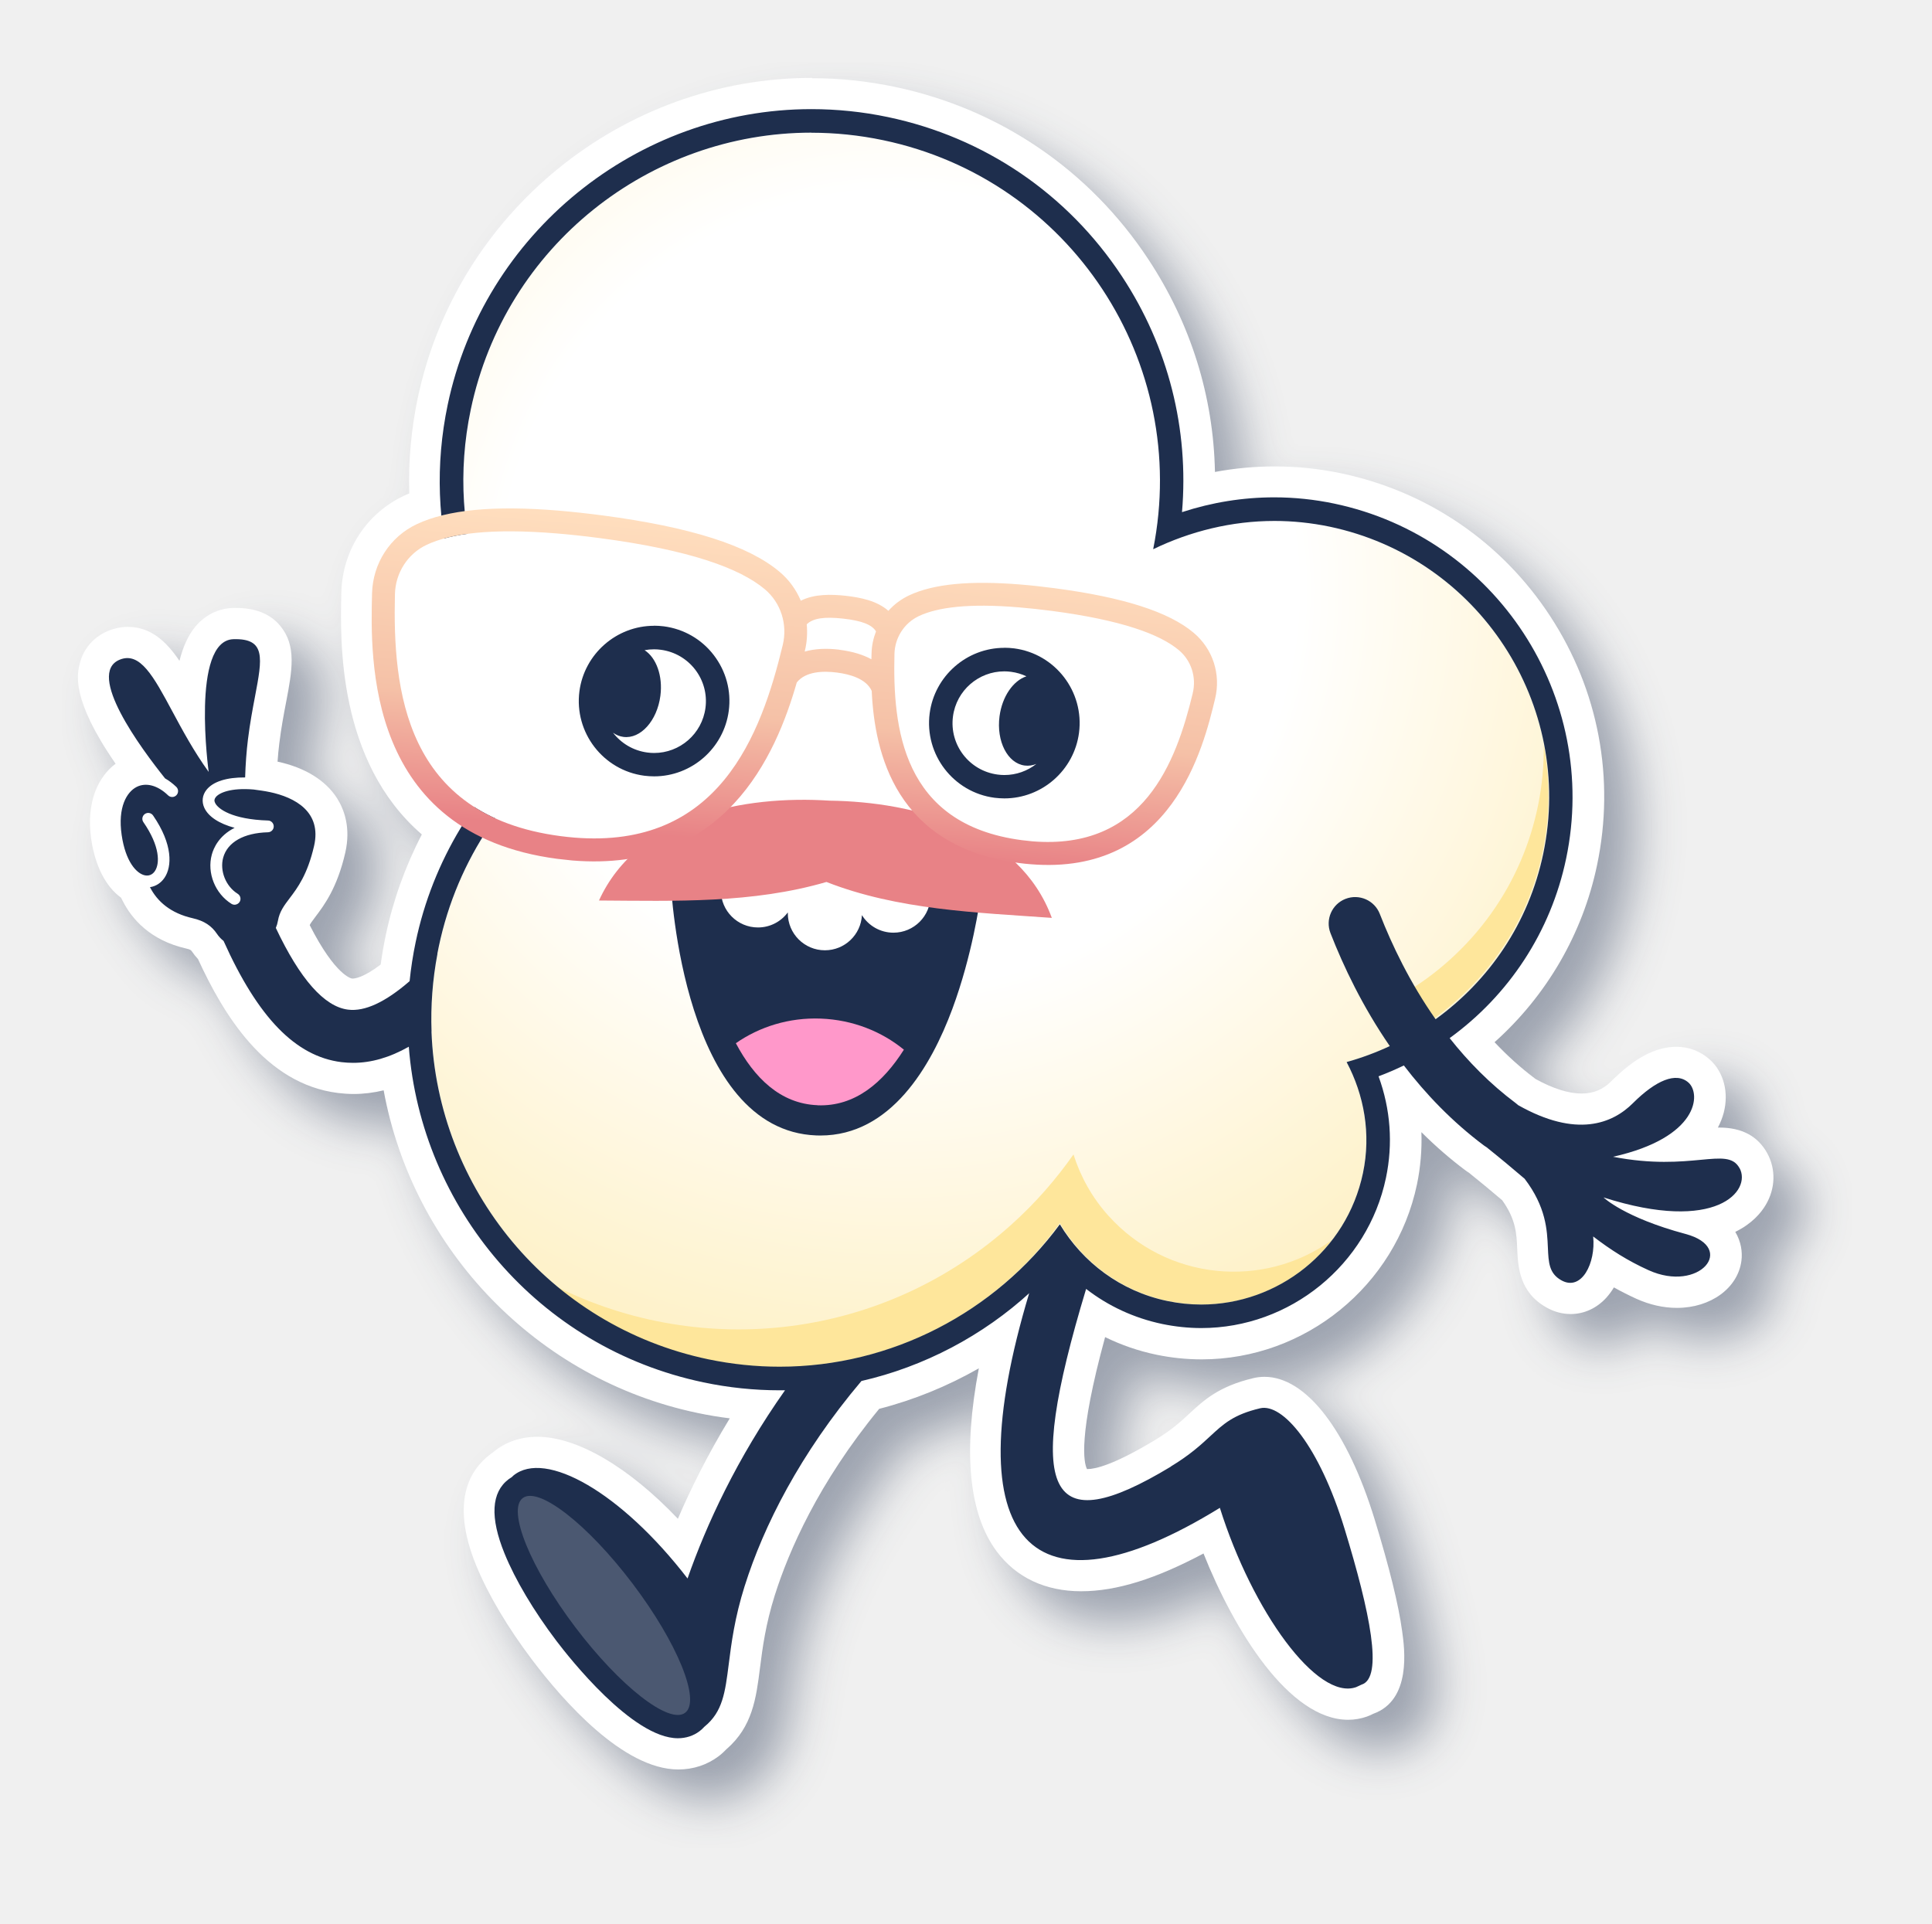
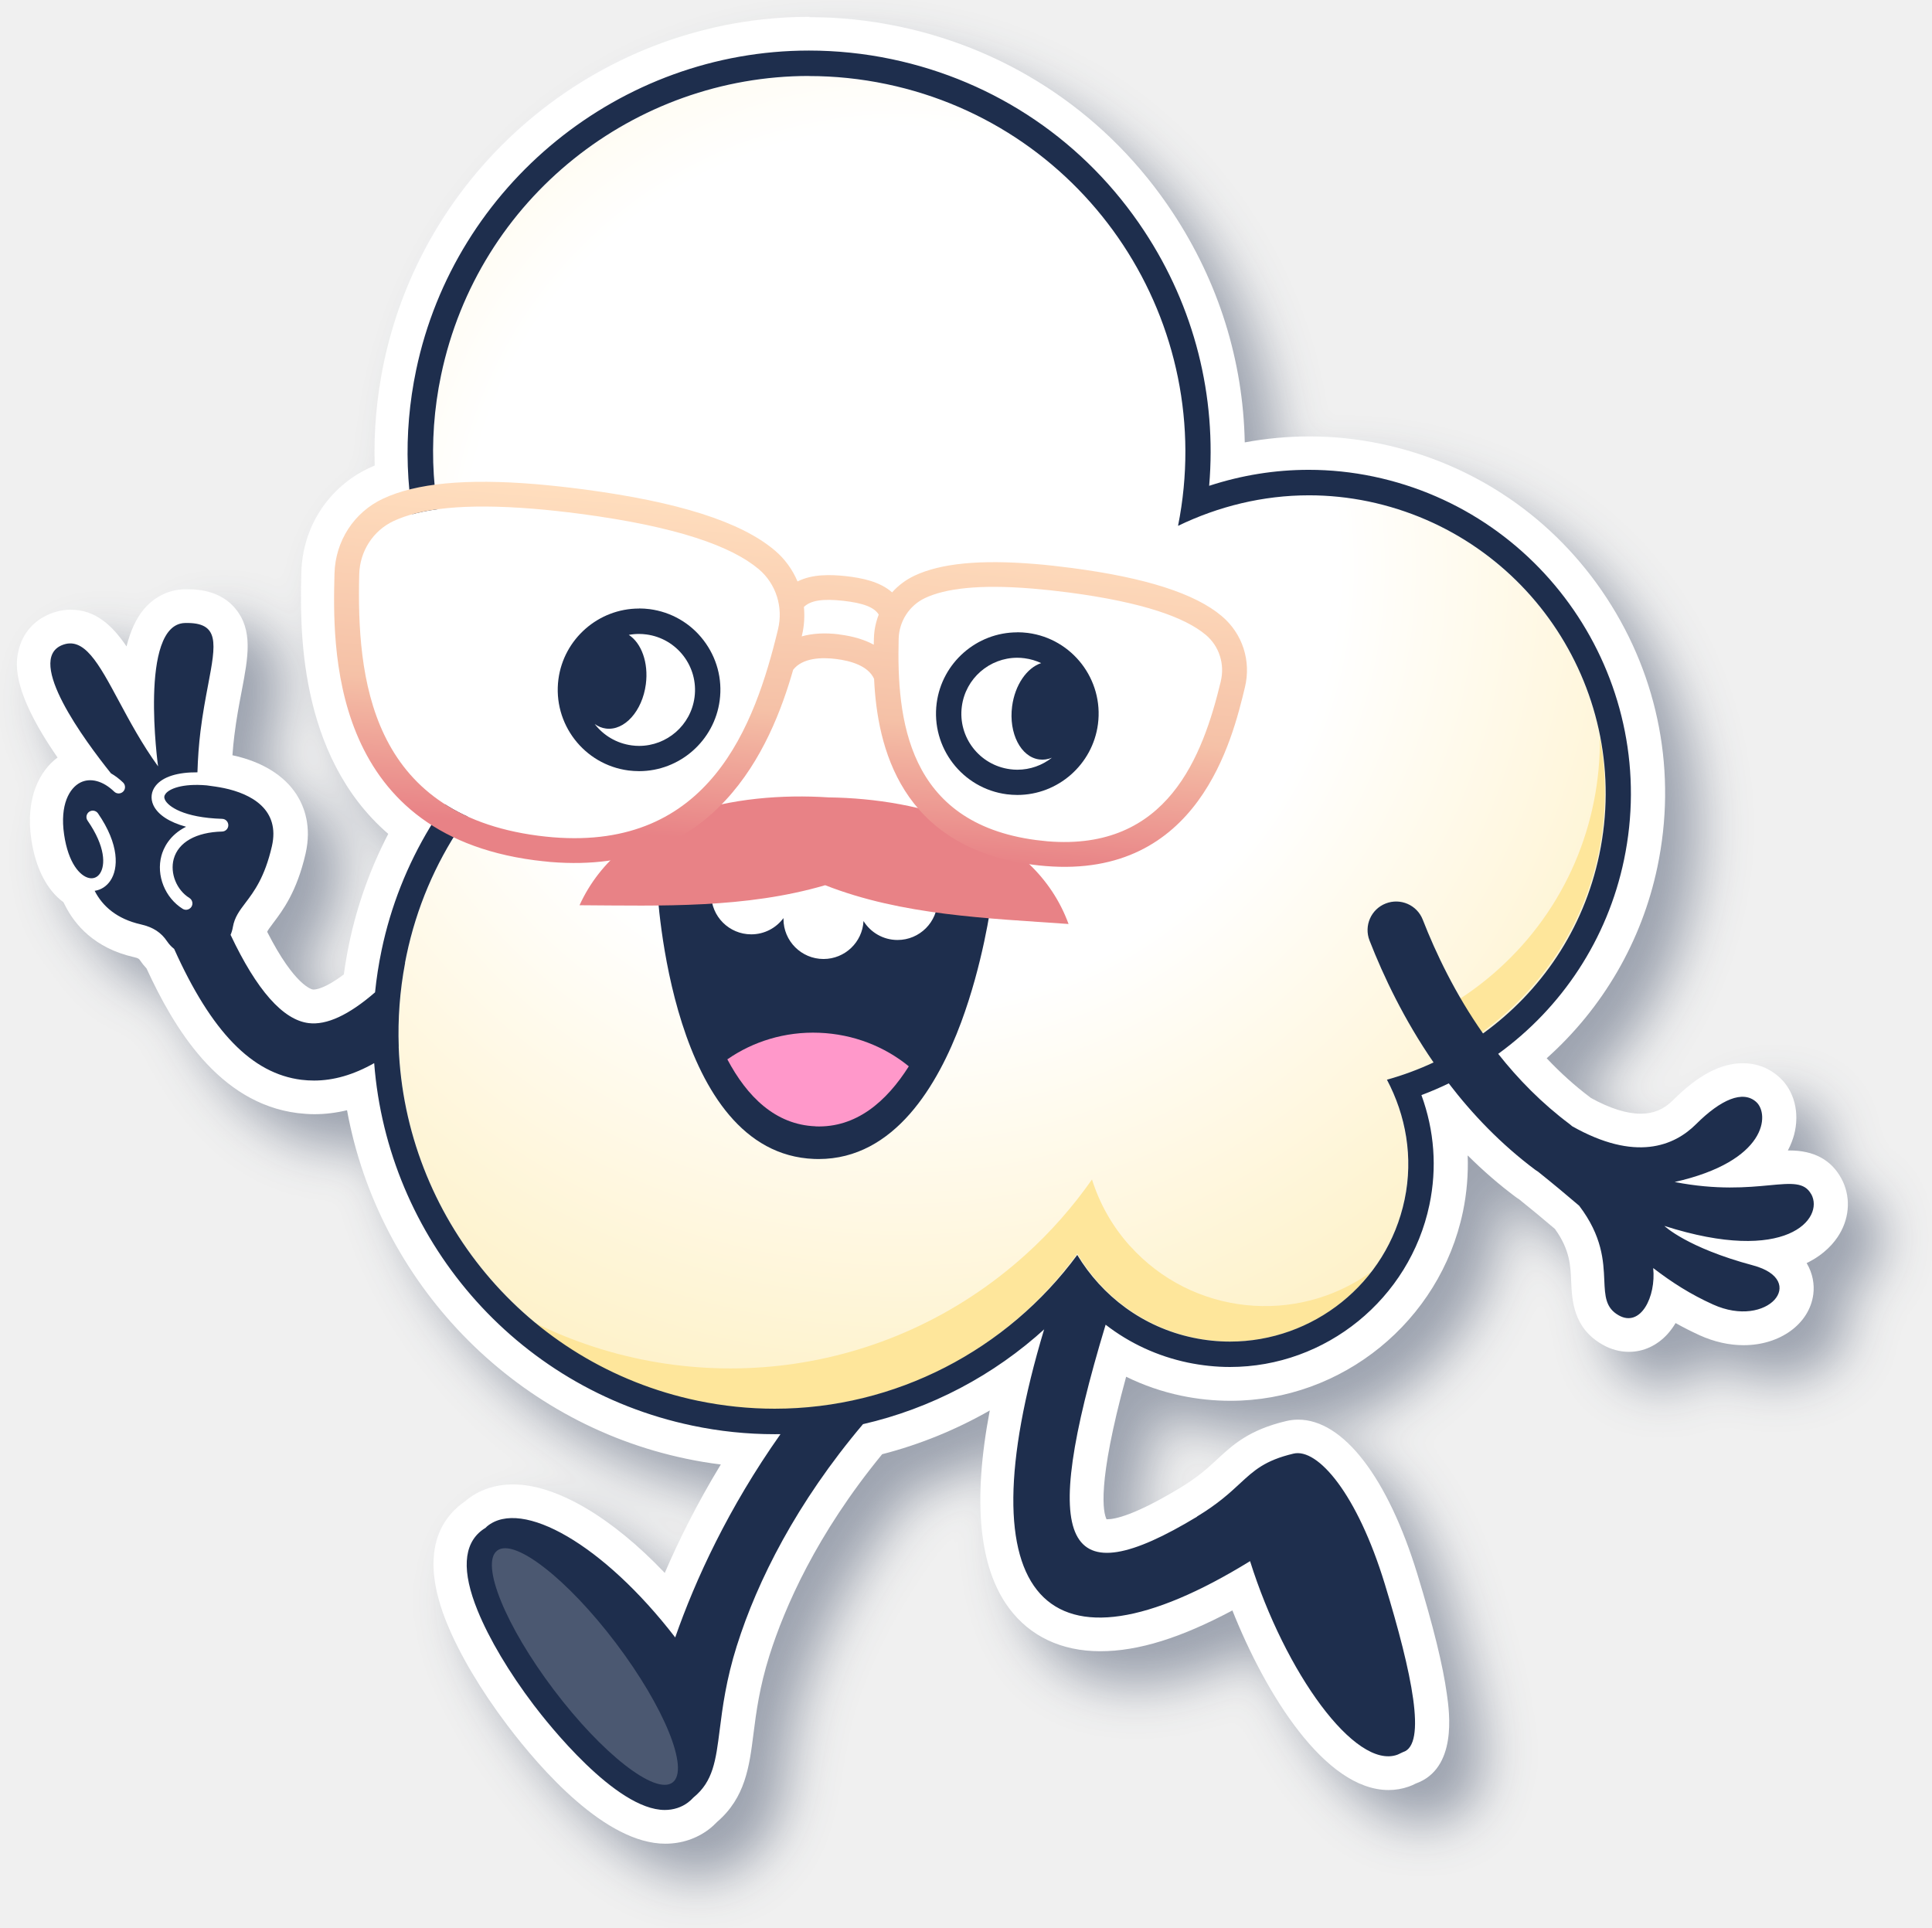
- <svg xmlns="http://www.w3.org/2000/svg" width="248" height="247" viewBox="0 0 248 247" fill="none">
-   <g filter="url(#filter0_d_231_175)">
-     <path d="M104.217 10C79.887 10 58.607 27.31 53.617 51.14C52.777 55.17 52.407 59.26 52.537 63.34C52.317 63.43 52.097 63.53 51.887 63.63C47.047 65.9 43.947 70.66 43.817 76.06C43.667 82.2 43.277 97.72 54.147 107.13C52.017 111.24 50.457 115.59 49.507 120.12C49.257 121.33 49.037 122.58 48.867 123.83C46.637 125.53 45.517 125.63 45.297 125.63C45.267 125.63 45.237 125.63 45.207 125.63C45.137 125.63 43.067 125.29 39.757 118.77C39.837 118.57 40.057 118.28 40.467 117.73C41.587 116.25 43.277 114.02 44.317 109.49C45.067 106.23 44.157 103.88 43.267 102.48C41.787 100.17 39.147 98.54 35.627 97.78C35.687 96.98 35.757 96.19 35.857 95.41C36.097 93.45 36.427 91.7 36.727 90.15C37.497 86.1 38.097 82.91 35.977 80.35C34.717 78.82 32.807 78.05 30.307 78.05C30.187 78.05 30.057 78.05 29.927 78.05C28.067 78.1 26.357 78.94 25.107 80.41C24.137 81.56 23.477 83.1 23.037 84.84C21.317 82.3 19.317 80.48 16.407 80.48C15.547 80.48 14.687 80.66 13.857 81.01C12.017 81.78 10.737 83.25 10.247 85.16C9.907 86.49 9.077 89.73 14.837 98.05C12.717 99.63 10.997 102.84 11.717 107.77C12.217 111.2 13.587 113.83 15.537 115.25L15.767 115.7C16.877 117.88 19.197 120.71 23.917 121.78C24.467 121.9 24.537 122.01 24.627 122.14C24.867 122.49 25.127 122.82 25.417 123.13C28.647 130.15 33.977 139.14 43.377 140.32C44.047 140.4 44.717 140.45 45.377 140.45C46.657 140.45 47.947 140.29 49.247 139.98C52.987 160.43 68.907 177.08 89.537 181.4C90.907 181.69 92.287 181.92 93.677 182.09C90.837 186.76 88.657 191.16 87.017 194.98C80.737 188.38 74.137 184.46 68.977 184.46C66.837 184.46 64.917 185.12 63.407 186.36C63.357 186.4 63.317 186.44 63.277 186.47C63.177 186.54 63.057 186.62 62.937 186.71C60.277 188.72 57.807 192.82 61.117 200.96C62.617 204.64 65.167 208.95 68.317 213.11C72.287 218.36 80.007 227.17 87.077 227.17C88.987 227.17 90.777 226.58 92.247 225.47C92.657 225.16 92.997 224.83 93.247 224.57C96.597 221.68 97.067 218.01 97.557 214.13C97.887 211.53 98.267 208.58 99.457 204.8C101.257 199.11 105.027 190.41 112.857 180.87C117.337 179.72 121.637 177.96 125.647 175.67C123.597 186.47 124.357 194.35 127.937 199.17C130.427 202.52 134.177 204.29 138.777 204.29C143.377 204.29 148.437 202.66 154.487 199.44C158.407 209.3 165.467 220.79 173.057 220.79C173.887 220.79 174.687 220.65 175.457 220.38C175.747 220.28 175.997 220.16 176.237 220.04L176.277 220.02C181.217 218.26 180.297 211.62 179.987 209.42C179.517 205.99 178.367 201.31 176.477 195.13C172.957 183.63 167.667 176.76 162.307 176.76C161.827 176.76 161.347 176.82 160.877 176.93C156.457 177.98 154.547 179.75 152.697 181.46C151.567 182.51 150.397 183.59 148.257 184.88C142.907 188.11 140.557 188.6 139.627 188.6C139.587 188.6 139.557 188.6 139.527 188.6C139.137 187.81 138.357 184.47 141.857 171.66C143.937 172.68 146.137 173.44 148.437 173.92C150.357 174.32 152.307 174.52 154.257 174.52C167.537 174.52 179.157 165.07 181.887 152.06C182.347 149.85 182.537 147.59 182.457 145.35C184.277 147.16 186.177 148.81 188.157 150.29C188.297 150.4 188.437 150.48 188.547 150.55C189.957 151.68 191.357 152.84 192.827 154.09C194.597 156.56 194.677 158.41 194.757 160.37C194.857 162.56 194.997 165.88 198.497 167.85C199.497 168.42 200.547 168.7 201.627 168.7C203.347 168.7 204.977 167.95 206.217 166.58C206.567 166.19 206.887 165.75 207.167 165.28C208.097 165.8 209.047 166.28 210.027 166.73C211.757 167.51 213.517 167.91 215.257 167.91C219.597 167.91 223.077 165.37 223.537 161.87C223.687 160.72 223.487 159.39 222.747 158.15C224.887 157.11 226.057 155.71 226.657 154.69C227.907 152.59 227.977 150.11 226.857 148.06C225.657 145.87 223.597 144.76 220.717 144.76C220.647 144.76 220.587 144.76 220.517 144.76C220.877 144.07 221.107 143.44 221.257 142.89C221.947 140.28 221.277 137.66 219.497 136.05C218.297 134.96 216.807 134.39 215.167 134.39C212.537 134.39 209.807 135.83 206.837 138.81C205.767 139.88 204.527 140.39 203.027 140.39C201.347 140.39 199.357 139.76 197.107 138.52C197.077 138.5 197.047 138.47 197.007 138.44C195.207 137.09 193.487 135.54 191.847 133.8C198.537 127.82 203.157 119.89 205.007 111.06C207.337 99.95 205.197 88.6 198.987 79.1C192.777 69.6 183.237 63.09 172.137 60.76C169.337 60.17 166.487 59.88 163.637 59.88C161.057 59.88 158.487 60.12 155.957 60.59C155.767 50.89 152.857 41.55 147.407 33.29C139.857 21.83 128.287 13.96 114.857 11.15C111.347 10.41 107.757 10.04 104.207 10.04L104.217 10Z" fill="white" />
+ <svg xmlns="http://www.w3.org/2000/svg" width="229.65" height="229.17" fill="none" version="1.1" viewBox="0 0 229.65 229.17">
+   <g transform="translate(-8,-8)" filter="url(#filter0_d_231_175)">
+     <path d="m104.22 10c-24.33 0-45.61 17.31-50.6 41.14-0.84 4.03-1.21 8.12-1.08 12.2-0.22 0.09-0.44 0.19-0.65 0.29-4.84 2.27-7.94 7.03-8.07 12.43-0.15 6.14-0.54 21.66 10.33 31.07-2.13 4.11-3.69 8.46-4.64 12.99-0.25 1.21-0.47 2.46-0.64 3.71-2.23 1.7-3.35 1.8-3.57 1.8h-0.09c-0.07 0-2.14-0.34-5.45-6.86 0.08-0.2 0.3-0.49 0.71-1.04 1.12-1.48 2.81-3.71 3.85-8.24 0.75-3.26-0.16-5.61-1.05-7.01-1.48-2.31-4.12-3.94-7.64-4.7 0.06-0.8 0.13-1.59 0.23-2.37 0.24-1.96 0.57-3.71 0.87-5.26 0.77-4.05 1.37-7.24-0.75-9.8-1.26-1.53-3.17-2.3-5.67-2.3h-0.38c-1.86 0.05-3.57 0.89-4.82 2.36-0.97 1.15-1.63 2.69-2.07 4.43-1.72-2.54-3.72-4.36-6.63-4.36-0.86 0-1.72 0.18-2.55 0.53-1.84 0.77-3.12 2.24-3.61 4.15-0.34 1.33-1.17 4.57 4.59 12.89-2.12 1.58-3.84 4.79-3.12 9.72 0.5 3.43 1.87 6.06 3.82 7.48l0.23 0.45c1.11 2.18 3.43 5.01 8.15 6.08 0.55 0.12 0.62 0.23 0.71 0.36 0.24 0.35 0.5 0.68 0.79 0.99 3.23 7.02 8.56 16.01 17.96 17.19 0.67 0.08 1.34 0.13 2 0.13 1.28 0 2.57-0.16 3.87-0.47 3.74 20.45 19.66 37.1 40.29 41.42 1.37 0.29 2.75 0.52 4.14 0.69-2.84 4.67-5.02 9.07-6.66 12.89-6.28-6.6-12.88-10.52-18.04-10.52-2.14 0-4.06 0.66-5.57 1.9-0.05 0.04-0.09 0.08-0.13 0.11-0.1 0.07-0.22 0.15-0.34 0.24-2.66 2.01-5.13 6.11-1.82 14.25 1.5 3.68 4.05 7.99 7.2 12.15 3.97 5.25 11.69 14.06 18.76 14.06 1.91 0 3.7-0.59 5.17-1.7 0.41-0.31 0.75-0.64 1-0.9 3.35-2.89 3.82-6.56 4.31-10.44 0.33-2.6 0.71-5.55 1.9-9.33 1.8-5.69 5.57-14.39 13.4-23.93 4.48-1.15 8.78-2.91 12.79-5.2-2.05 10.8-1.29 18.68 2.29 23.5 2.49 3.35 6.24 5.12 10.84 5.12s9.66-1.63 15.71-4.85c3.92 9.86 10.98 21.35 18.57 21.35 0.83 0 1.63-0.14 2.4-0.41 0.29-0.1 0.54-0.22 0.78-0.34l0.04-0.02c4.94-1.76 4.02-8.4 3.71-10.6-0.47-3.43-1.62-8.11-3.51-14.29-3.52-11.5-8.81-18.37-14.17-18.37-0.48 0-0.96 0.06-1.43 0.17-4.42 1.05-6.33 2.82-8.18 4.53-1.13 1.05-2.3 2.13-4.44 3.42-5.35 3.23-7.7 3.72-8.63 3.72h-0.1c-0.39-0.79-1.17-4.13 2.33-16.94 2.08 1.02 4.28 1.78 6.58 2.26 1.92 0.4 3.87 0.6 5.82 0.6 13.28 0 24.9-9.45 27.63-22.46 0.46-2.21 0.65-4.47 0.57-6.71 1.82 1.81 3.72 3.46 5.7 4.94 0.14 0.11 0.28 0.19 0.39 0.26 1.41 1.13 2.81 2.29 4.28 3.54 1.77 2.47 1.85 4.32 1.93 6.28 0.1 2.19 0.24 5.51 3.74 7.48 1 0.57 2.05 0.85 3.13 0.85 1.72 0 3.35-0.75 4.59-2.12 0.35-0.39 0.67-0.83 0.95-1.3 0.93 0.52 1.88 1 2.86 1.45 1.73 0.78 3.49 1.18 5.23 1.18 4.34 0 7.82-2.54 8.28-6.04 0.15-1.15-0.05-2.48-0.79-3.72 2.14-1.04 3.31-2.44 3.91-3.46 1.25-2.1 1.32-4.58 0.2-6.63-1.2-2.19-3.26-3.3-6.14-3.3h-0.2c0.36-0.69 0.59-1.32 0.74-1.87 0.69-2.61 0.02-5.23-1.76-6.84-1.2-1.09-2.69-1.66-4.33-1.66-2.63 0-5.36 1.44-8.33 4.42-1.07 1.07-2.31 1.58-3.81 1.58-1.68 0-3.67-0.63-5.92-1.87-0.03-0.02-0.06-0.05-0.1-0.08-1.8-1.35-3.52-2.9-5.16-4.64 6.69-5.98 11.31-13.91 13.16-22.74 2.33-11.11 0.19-22.46-6.02-31.96s-15.75-16.01-26.85-18.34c-2.8-0.59-5.65-0.88-8.5-0.88-2.58 0-5.15 0.24-7.68 0.71-0.19-9.7-3.1-19.04-8.55-27.3-7.55-11.46-19.12-19.33-32.55-22.14-3.51-0.74-7.1-1.11-10.65-1.11z" fill="#fff" />
  </g>
-   <path d="M60.427 52.61C65.497 28.43 89.197 12.94 113.377 18.01C137.407 23.05 152.817 46.5 148.027 70.52C154.837 67.23 162.677 65.95 170.657 67.62C189.827 71.64 202.117 90.44 198.097 109.61C195.287 123.02 185.197 132.91 172.857 136.36C175.097 140.59 176.017 145.56 174.957 150.61C172.557 162.09 161.297 169.44 149.827 167.04C143.827 165.78 138.997 162.07 136.057 157.2C125.987 170.86 108.627 178.24 90.927 174.53C66.747 169.46 51.257 145.76 56.327 121.58C58.707 110.21 65.307 100.87 74.047 94.58C62.847 84.26 57.077 68.6 60.437 52.61H60.427Z" fill="url(#paint0_radial_231_175)" />
-   <path d="M186.047 123.27C194.187 115.97 198.267 105.84 198.167 95.7C200.337 107.36 196.557 119.84 187.077 128.35C184.457 130.7 181.577 132.59 178.537 134.01C177.947 132.47 177.197 130.98 176.247 129.57C179.737 128.05 183.057 125.96 186.047 123.27Z" fill="#FEE69B" />
-   <path d="M137.797 148.21C138.697 151.05 140.177 153.74 142.297 156.1V156.09C149.737 164.38 162.127 165.57 170.967 159.21C170.187 160.23 169.317 161.19 168.327 162.07C159.667 169.85 146.347 169.13 138.567 160.47C137.597 159.38 136.757 158.23 136.047 157.02C134.677 158.92 133.137 160.74 131.427 162.45C114.997 178.88 88.947 179.78 71.447 165.19C90.187 174.51 113.457 172.03 129.957 157.1C132.957 154.39 135.567 151.39 137.797 148.21Z" fill="#FEE69B" />
-   <path fill-rule="evenodd" clip-rule="evenodd" d="M201.037 110.22C199.067 119.652 193.665 127.781 186.083 133.276C188.454 136.278 191.263 139.152 194.577 141.63C194.683 141.709 194.782 141.793 194.876 141.881C202.372 146.124 206.996 144.251 209.617 141.62C212.537 138.71 215.167 137.56 216.757 139C218.347 140.44 218.077 146.03 207.057 148.51C212.082 149.486 215.725 149.144 218.313 148.9C220.948 148.652 222.49 148.507 223.287 149.96H223.297C224.867 152.84 220.377 158.38 205.837 153.73C205.837 153.73 208.487 156.31 216.367 158.42C222.977 160.19 218.147 166.03 211.617 163.07C208.937 161.86 206.737 160.45 204.507 158.74C204.857 162.15 203.017 165.84 200.407 164.36C198.839 163.476 198.777 162.076 198.694 160.182C198.595 157.922 198.466 154.959 195.707 151.33C194.252 150.087 192.654 148.751 190.84 147.298C190.723 147.23 190.608 147.154 190.497 147.07C186.414 144.016 183.018 140.463 180.205 136.787C179.15 137.297 178.067 137.762 176.957 138.18C178.497 142.39 178.827 146.84 177.907 151.22C175.567 162.39 165.597 170.5 154.197 170.5C152.537 170.5 150.857 170.32 149.207 169.98C145.58 169.219 142.26 167.676 139.419 165.473C131.365 192.118 134.564 197.796 150.277 188.3V188.28C152.762 186.779 154.165 185.479 155.358 184.373C157.066 182.791 158.345 181.606 161.747 180.8C164.647 180.11 169.337 185.61 172.597 196.28C175.857 206.95 177.617 215.41 174.767 216.28C174.719 216.297 174.611 216.351 174.491 216.41C174.336 216.486 174.162 216.572 174.077 216.6C169.077 218.36 160.767 206.87 156.587 193.58C132.367 208.508 122.444 198.184 132.107 166.034C132.167 165.98 132.227 165.925 132.287 165.87C126.146 171.5 118.64 175.446 110.577 177.297C102.689 186.631 98.015 195.929 95.597 203.6V203.59C94.296 207.717 93.882 210.981 93.548 213.622C93.081 217.304 92.768 219.775 90.416 221.685C90.226 221.897 90.013 222.092 89.777 222.27C89.007 222.85 88.047 223.16 87.017 223.16C81.177 223.16 73.027 212.77 71.447 210.69C68.507 206.81 66.137 202.82 64.767 199.45C62.877 194.81 63.057 191.59 65.297 189.9C65.428 189.802 65.564 189.711 65.705 189.628C65.782 189.548 65.854 189.476 65.897 189.44C69.997 186.07 79.757 191.61 88.257 202.65C90.651 195.786 94.587 187.241 100.77 178.485C100.539 178.488 100.308 178.49 100.077 178.49C96.807 178.49 93.517 178.15 90.297 177.47C69.052 173.018 54.06 155.007 52.476 134.38C50.008 135.776 47.649 136.45 45.327 136.45C44.827 136.45 44.327 136.42 43.827 136.36C37.958 135.625 33.135 130.675 28.7 120.803C28.379 120.552 28.093 120.249 27.857 119.9C27.167 118.87 26.227 118.22 24.717 117.88C21.907 117.24 20.187 115.74 19.247 113.89H19.297C20.017 113.77 20.667 113.36 21.117 112.69C22.087 111.26 22.207 108.41 19.647 104.69C19.407 104.35 18.947 104.26 18.597 104.5C18.257 104.74 18.167 105.21 18.407 105.55C20.547 108.64 20.537 110.87 19.877 111.84C19.567 112.3 19.097 112.49 18.567 112.37C17.517 112.13 16.117 110.63 15.617 107.2C15.097 103.64 16.267 101.68 17.537 101.03C18.737 100.42 20.247 100.82 21.577 102.11C21.877 102.4 22.357 102.39 22.647 102.09C22.937 101.79 22.927 101.31 22.627 101.02C22.167 100.58 21.677 100.21 21.187 99.93C18.067 96.03 11.027 86.51 15.347 84.7C17.974 83.605 19.708 86.834 22.115 91.315C23.401 93.709 24.879 96.46 26.787 99.1C26.787 99.1 24.467 82.21 29.977 82.06C34.151 81.947 33.671 84.481 32.734 89.42C32.432 91.013 32.083 92.855 31.827 94.94C31.637 96.49 31.517 98.12 31.467 99.81C29.137 99.79 27.367 100.32 26.507 101.4C25.967 102.08 25.867 102.92 26.227 103.71C26.757 104.85 28.127 105.74 30.117 106.28C28.097 107.29 27.417 108.88 27.187 109.72C26.547 112.07 27.617 114.73 29.717 116.04C29.877 116.14 30.067 116.17 30.237 116.14C30.447 116.1 30.637 115.98 30.757 115.79C30.977 115.44 30.867 114.97 30.517 114.75C28.987 113.8 28.187 111.81 28.647 110.11C29.197 108.12 31.297 106.93 34.397 106.85C34.807 106.84 35.137 106.51 35.137 106.1C35.137 105.69 34.817 105.35 34.407 105.34C29.807 105.2 27.967 103.85 27.607 103.07C27.477 102.8 27.507 102.58 27.697 102.34C28.127 101.79 29.607 101.11 32.557 101.36C33.237 101.45 33.977 101.55 34.637 101.69L34.597 101.68C37.897 102.37 41.317 104.24 40.317 108.6C39.467 112.298 38.188 113.987 37.176 115.323C36.462 116.267 35.88 117.034 35.677 118.21C35.623 118.531 35.531 118.839 35.406 119.129C38.516 125.715 41.635 129.241 44.677 129.62C46.822 129.891 49.465 128.663 52.579 125.963C52.748 124.298 53.006 122.625 53.357 120.95C55.537 110.53 61.207 101.19 69.467 94.29C58.727 82.88 54.247 67.31 57.467 51.97C62.077 29.982 81.714 14.012 104.152 14.01C107.431 14.01 110.739 14.35 113.977 15.03C126.367 17.63 137.037 24.88 144.007 35.46C149.977 44.51 152.637 55.1 151.727 65.75C155.587 64.49 159.547 63.85 163.577 63.85C166.147 63.85 168.727 64.12 171.257 64.65C192.027 69.01 205.387 89.45 201.037 110.22ZM55.387 132.438C56.133 152.484 70.395 170.207 90.917 174.51C93.997 175.15 97.057 175.46 100.077 175.46C114.427 175.46 127.727 168.47 136.047 157.18C138.987 162.05 143.817 165.76 149.817 167.02C151.287 167.33 152.757 167.48 154.197 167.48C164.037 167.48 172.857 160.61 174.957 150.6C176.017 145.55 175.097 140.58 172.857 136.35C174.765 135.817 176.618 135.13 178.399 134.299C174.899 129.216 172.45 124.061 170.787 119.8C170.107 118.05 170.967 116.08 172.717 115.4C174.467 114.72 176.437 115.58 177.117 117.33C178.671 121.31 180.975 126.146 184.277 130.85C191.123 125.904 196.225 118.533 198.097 109.6C202.117 90.43 189.827 71.63 170.657 67.61C168.287 67.12 165.927 66.88 163.597 66.88C158.107 66.88 152.807 68.2 148.027 70.51C152.817 46.49 137.407 23.04 113.377 18C110.277 17.35 107.197 17.04 104.157 17.04V17.03C83.437 17.03 64.847 31.51 60.427 52.59C57.067 68.58 62.837 84.24 74.037 94.56C65.297 100.85 58.697 110.19 56.317 121.56C56.254 121.861 56.194 122.162 56.137 122.463C56.143 122.457 56.149 122.451 56.155 122.444C55.518 125.803 55.276 129.148 55.396 132.431C55.393 132.433 55.39 132.435 55.387 132.438Z" fill="#1E2E4D" />
-   <path d="M87.949 219.889C89.984 218.35 86.968 210.932 81.211 203.32C75.454 195.709 69.138 190.786 67.103 192.325C65.067 193.864 68.084 201.282 73.841 208.894C79.598 216.506 85.914 221.429 87.949 219.889Z" fill="#4B5871" />
-   <path d="M89.087 109.82C88.607 109.82 88.127 109.94 87.677 110.17C86.627 110.71 86.037 111.86 86.087 113.04C86.147 114.35 87.757 145.12 104.787 145.77C104.967 145.77 105.137 145.78 105.307 145.78C114.337 145.78 119.497 136.94 122.247 129.53C124.807 122.63 125.767 115.82 125.917 114.72C125.947 114.55 125.957 114.38 125.957 114.2V114.14C125.957 113.11 125.457 112.13 124.567 111.59C124.067 111.28 123.517 111.13 122.967 111.13C122.417 111.13 121.877 111.29 121.387 111.61C121.027 111.79 117.527 113.43 108.907 113.43C107.977 113.43 107.007 113.41 106.027 113.37C95.287 112.96 91.217 110.67 90.837 110.44C90.317 110.03 89.697 109.83 89.077 109.83L89.087 109.82Z" fill="#1E2E4D" />
-   <path d="M104.947 141.9C109.757 142.08 113.357 138.98 116.027 134.76C113.167 132.42 109.467 130.93 105.377 130.77C101.287 130.61 97.487 131.82 94.457 133.93C96.797 138.34 100.147 141.71 104.957 141.89L104.947 141.9Z" fill="#FF98CA" />
-   <path d="M93.037 112.58C92.713 113.109 92.537 113.686 92.537 114.31C92.537 116.939 94.668 119.07 97.297 119.07C98.868 119.07 100.261 118.309 101.128 117.135C101.128 117.17 101.127 117.205 101.127 117.24C101.127 119.869 103.258 122 105.887 122C108.433 122 110.512 120.002 110.641 117.488C111.48 118.84 112.979 119.74 114.687 119.74C117.316 119.74 119.447 117.609 119.447 114.98C119.447 114.086 119.178 113.286 118.694 112.58H93.037Z" fill="white" />
-   <path d="M106.087 113.23C115.247 116.82 125.327 117.15 135.017 117.84C130.867 106.52 117.447 102.93 106.487 102.79C95.547 102.08 81.897 104.64 76.887 115.61C86.707 115.67 96.587 116 106.087 113.23Z" fill="#E88286" />
-   <path d="M73.697 107.53C73.117 107.48 72.527 107.42 71.927 107.34C51.917 104.71 50.397 88.49 50.697 76.26C50.767 73.55 52.327 71.09 54.777 69.94C57.907 68.47 63.097 67.8 71.407 68.48C73.127 68.62 74.977 68.82 76.967 69.08C88.587 70.61 94.987 72.97 98.177 75.65C100.247 77.39 101.117 80.17 100.477 82.81C97.697 94.35 92.277 109.05 73.697 107.53Z" fill="white" />
-   <path d="M153.227 81.24C150.037 78.55 144.197 76.68 135.407 75.52C133.857 75.32 132.367 75.15 130.987 75.04C124.507 74.51 119.837 74.96 116.707 76.43C115.667 76.92 114.767 77.6 114.037 78.42C112.587 77.13 110.447 76.7 108.567 76.49C106.727 76.29 104.557 76.23 102.797 77.12C102.197 75.71 101.287 74.43 100.067 73.41C96.047 70.02 88.617 67.66 77.347 66.17C75.347 65.91 73.427 65.7 71.647 65.55C63.387 64.87 57.457 65.44 53.527 67.28C50.067 68.9 47.857 72.32 47.757 76.19C47.547 84.62 46.987 107.03 71.537 110.26C72.177 110.34 72.827 110.41 73.457 110.47C93.087 112.08 99.607 96.95 102.277 87.62C103.397 86.18 105.687 86.12 107.397 86.34C109.077 86.55 111.187 87.13 111.897 88.7C112.267 96.72 114.977 108.71 130.767 110.79C131.277 110.86 131.777 110.91 132.277 110.95C150.487 112.45 154.477 95.92 155.977 89.7C156.737 86.55 155.687 83.32 153.237 81.25L153.227 81.24ZM73.697 107.53C73.117 107.48 72.527 107.42 71.927 107.34C51.917 104.71 50.397 88.49 50.697 76.26C50.767 73.55 52.327 71.09 54.777 69.94C57.907 68.47 63.097 67.8 71.407 68.48C73.127 68.62 74.977 68.82 76.967 69.08C88.587 70.61 94.987 72.97 98.177 75.65C100.247 77.39 101.117 80.17 100.477 82.81C97.697 94.35 92.277 109.05 73.697 107.53ZM107.747 83.41C106.057 83.2 104.567 83.29 103.297 83.65C103.307 83.6 103.317 83.55 103.327 83.51C103.597 82.39 103.657 81.26 103.557 80.15C104.357 79.37 105.787 79.15 108.237 79.42C110.627 79.69 111.917 80.19 112.447 81.06C112.107 81.95 111.897 82.89 111.877 83.89C111.877 84.13 111.867 84.38 111.857 84.64C110.837 84.08 109.507 83.64 107.747 83.42V83.41ZM153.107 89C150.967 97.87 146.797 109.19 132.507 108.01C132.067 107.97 131.607 107.92 131.147 107.86C115.757 105.83 114.587 93.36 114.817 83.95C114.867 81.87 116.067 79.98 117.957 79.09C120.357 77.96 124.357 77.44 130.747 77.97C132.067 78.08 133.487 78.23 135.027 78.43C143.967 79.61 148.887 81.42 151.337 83.48C152.927 84.82 153.597 86.96 153.107 88.98V89Z" fill="url(#paint1_linear_231_175)" />
-   <path fill-rule="evenodd" clip-rule="evenodd" d="M74.377 88.75C75.007 83.96 79.127 80.34 83.957 80.34V80.33C84.377 80.33 84.797 80.36 85.217 80.41C87.777 80.75 90.057 82.06 91.627 84.11C93.197 86.16 93.887 88.7 93.547 91.26C92.917 96.05 88.797 99.67 83.967 99.67C83.547 99.67 83.127 99.64 82.707 99.59C77.427 98.9 73.687 94.04 74.377 88.75ZM84.827 83.42C84.537 83.38 84.247 83.36 83.957 83.36C83.544 83.36 83.138 83.398 82.742 83.472C84.238 84.438 85.105 86.768 84.769 89.338C84.35 92.536 82.226 94.895 80.025 94.606C79.539 94.543 79.09 94.355 78.689 94.068C79.727 95.416 81.278 96.37 83.097 96.61C83.387 96.65 83.677 96.67 83.967 96.67C87.257 96.67 90.117 94.23 90.557 90.88C91.037 87.24 88.467 83.9 84.827 83.42Z" fill="#1E2E4D" />
-   <path fill-rule="evenodd" clip-rule="evenodd" d="M119.337 91.58C119.967 86.79 124.087 83.17 128.917 83.17V83.16C129.337 83.16 129.757 83.19 130.177 83.24C135.457 83.93 139.197 88.79 138.507 94.08C137.877 98.88 133.757 102.5 128.927 102.5C128.507 102.5 128.087 102.47 127.667 102.42C122.387 101.73 118.647 96.87 119.337 91.58ZM129.787 86.25C129.497 86.21 129.207 86.19 128.917 86.19C125.627 86.19 122.767 88.63 122.327 91.98C121.847 95.62 124.417 98.96 128.057 99.44C128.347 99.48 128.637 99.5 128.927 99.5C130.455 99.5 131.89 98.974 133.032 98.075C132.55 98.271 132.043 98.347 131.531 98.28C129.33 97.992 127.885 95.166 128.303 91.968C128.639 89.406 130.069 87.382 131.756 86.827C131.149 86.541 130.488 86.342 129.787 86.25Z" fill="#1E2E4D" />
+   <path d="m52.427 44.61c5.07-24.18 28.77-39.67 52.95-34.6 24.03 5.04 39.44 28.49 34.65 52.51 6.81-3.29 14.65-4.57 22.63-2.9 19.17 4.02 31.46 22.82 27.44 41.99-2.81 13.41-12.9 23.3-25.24 26.75 2.24 4.23 3.16 9.2 2.1 14.25-2.4 11.48-13.66 18.83-25.13 16.43-6-1.26-10.83-4.97-13.77-9.84-10.07 13.66-27.43 21.04-45.13 17.33-24.18-5.07-39.67-28.77-34.6-52.95 2.38-11.37 8.98-20.71 17.72-27-11.2-10.32-16.97-25.98-13.61-41.97z" fill="url(#paint0_radial_231_175)" />
+   <path d="m178.05 115.27c8.14-7.3 12.22-17.43 12.12-27.57 2.17 11.66-1.61 24.14-11.09 32.65-2.62 2.35-5.5 4.24-8.54 5.66-0.59-1.54-1.34-3.03-2.29-4.44 3.49-1.52 6.81-3.61 9.8-6.3z" fill="#fee69b" />
+   <path d="m129.8 140.21c0.9 2.84 2.38 5.53 4.5 7.89v-0.01c7.44 8.29 19.83 9.48 28.67 3.12-0.78 1.02-1.65 1.98-2.64 2.86-8.66 7.78-21.98 7.06-29.76-1.6-0.97-1.09-1.81-2.24-2.52-3.45-1.37 1.9-2.91 3.72-4.62 5.43-16.43 16.43-42.48 17.33-59.98 2.74 18.74 9.32 42.01 6.84 58.51-8.09 3-2.71 5.61-5.71 7.84-8.89z" fill="#fee69b" />
+   <path d="m193.04 102.22c-1.97 9.432-7.372 17.561-14.954 23.056 2.371 3.002 5.18 5.876 8.494 8.354 0.106 0.079 0.205 0.163 0.299 0.251 7.496 4.243 12.12 2.37 14.741-0.261 2.92-2.91 5.55-4.06 7.14-2.62s1.32 7.03-9.7 9.51c5.025 0.976 8.668 0.634 11.256 0.39 2.635-0.248 4.177-0.393 4.974 1.06h0.01c1.57 2.88-2.92 8.42-17.46 3.77 0 0 2.65 2.58 10.53 4.69 6.61 1.77 1.78 7.61-4.75 4.65-2.68-1.21-4.88-2.62-7.11-4.33 0.35 3.41-1.49 7.1-4.1 5.62-1.568-0.884-1.63-2.284-1.713-4.178-0.099-2.26-0.228-5.223-2.987-8.852-1.455-1.243-3.053-2.579-4.867-4.032-0.117-0.068-0.232-0.144-0.343-0.228-4.083-3.054-7.479-6.607-10.292-10.283-1.055 0.51-2.138 0.975-3.248 1.393 1.54 4.21 1.87 8.66 0.95 13.04-2.34 11.17-12.31 19.28-23.71 19.28-1.66 0-3.34-0.18-4.99-0.52-3.627-0.761-6.947-2.304-9.788-4.507-8.054 26.645-4.855 32.323 10.858 22.827v-0.02c2.485-1.501 3.888-2.801 5.081-3.907 1.708-1.582 2.987-2.767 6.389-3.573 2.9-0.69 7.59 4.81 10.85 15.48s5.02 19.13 2.17 20c-0.048 0.017-0.156 0.071-0.276 0.13-0.155 0.076-0.329 0.162-0.414 0.19-5 1.76-13.31-9.73-17.49-23.02-24.22 14.928-34.143 4.604-24.48-27.546 0.06-0.054 0.12-0.109 0.18-0.164-6.141 5.63-13.647 9.576-21.71 11.427-7.888 9.334-12.562 18.632-14.98 26.303v-0.01c-1.302 4.127-1.715 7.391-2.05 10.032-0.466 3.682-0.779 6.153-3.131 8.063-0.19 0.212-0.403 0.407-0.639 0.585-0.77 0.58-1.73 0.89-2.76 0.89-5.84 0-13.99-10.39-15.57-12.47-2.94-3.88-5.31-7.87-6.68-11.24-1.89-4.64-1.71-7.86 0.53-9.55 0.131-0.098 0.267-0.189 0.408-0.272 0.077-0.08 0.148-0.152 0.192-0.188 4.1-3.37 13.86 2.17 22.36 13.21 2.394-6.864 6.33-15.409 12.513-24.165-0.231 3e-3 -0.462 5e-3 -0.693 5e-3 -3.27 0-6.56-0.34-9.78-1.02-21.245-4.452-36.237-22.463-37.822-43.09-2.468 1.396-4.827 2.07-7.149 2.07-0.5 0-1-0.03-1.5-0.09-5.87-0.735-10.693-5.685-15.128-15.557-0.321-0.251-0.606-0.554-0.842-0.903-0.69-1.03-1.63-1.68-3.14-2.02-2.81-0.64-4.53-2.14-5.47-3.99h0.05c0.72-0.12 1.37-0.53 1.82-1.2 0.97-1.43 1.09-4.28-1.47-8-0.24-0.34-0.7-0.43-1.05-0.19-0.34 0.24-0.43 0.71-0.19 1.05 2.14 3.09 2.13 5.32 1.47 6.29-0.31 0.46-0.78 0.65-1.31 0.53-1.05-0.24-2.45-1.74-2.95-5.17-0.52-3.56 0.65-5.52 1.92-6.17 1.2-0.61 2.71-0.21 4.04 1.08 0.3 0.29 0.78 0.28 1.07-0.02 0.29-0.3 0.28-0.78-0.02-1.07-0.46-0.44-0.95-0.81-1.44-1.09-3.12-3.9-10.16-13.42-5.84-15.23 2.627-1.095 4.361 2.134 6.768 6.615 1.286 2.394 2.764 5.146 4.672 7.785 0 0-2.32-16.89 3.19-17.04 4.174-0.113 3.694 2.421 2.757 7.36-0.302 1.593-0.651 3.435-0.907 5.52-0.19 1.55-0.31 3.18-0.36 4.87-2.33-0.02-4.1 0.51-4.96 1.59-0.54 0.68-0.64 1.52-0.28 2.31 0.53 1.14 1.9 2.03 3.89 2.57-2.02 1.01-2.7 2.6-2.93 3.44-0.64 2.35 0.43 5.01 2.53 6.32 0.16 0.1 0.35 0.13 0.52 0.1 0.21-0.04 0.4-0.16 0.52-0.35 0.22-0.35 0.11-0.82-0.24-1.04-1.53-0.95-2.33-2.94-1.87-4.64 0.55-1.99 2.65-3.18 5.75-3.26 0.41-0.01 0.74-0.34 0.74-0.75s-0.32-0.75-0.73-0.76c-4.6-0.14-6.44-1.49-6.8-2.27-0.13-0.27-0.1-0.49 0.09-0.73 0.43-0.55 1.91-1.23 4.86-0.98 0.68 0.09 1.42 0.19 2.08 0.33l-0.04-0.01c3.3 0.69 6.72 2.56 5.72 6.92-0.85 3.698-2.129 5.387-3.141 6.723-0.715 0.944-1.296 1.711-1.499 2.887-0.054 0.321-0.146 0.629-0.271 0.919 3.109 6.586 6.229 10.112 9.271 10.491 2.144 0.271 4.787-0.957 7.902-3.657 0.169-1.665 0.427-3.338 0.778-5.013 2.18-10.42 7.85-19.76 16.11-26.66-10.74-11.41-15.22-26.98-12-42.32 4.61-21.988 24.247-37.958 46.685-37.96 3.279 3e-4 6.587 0.34 9.825 1.02 12.39 2.6 23.06 9.85 30.03 20.43 5.97 9.05 8.63 19.64 7.72 30.29 3.86-1.26 7.82-1.9 11.85-1.9 2.57 0 5.15 0.27 7.68 0.8 20.77 4.36 34.13 24.8 29.78 45.57zm-145.65 22.218c0.746 20.046 15.008 37.769 35.53 42.072 3.08 0.64 6.14 0.95 9.16 0.95 14.35 0 27.65-6.99 35.97-18.28 2.94 4.87 7.77 8.58 13.77 9.84 1.47 0.31 2.94 0.46 4.38 0.46 9.84 0 18.66-6.87 20.76-16.88 1.06-5.05 0.14-10.02-2.1-14.25 1.908-0.533 3.761-1.22 5.542-2.051-3.5-5.083-5.949-10.238-7.612-14.499-0.68-1.75 0.18-3.72 1.93-4.4s3.72 0.18 4.4 1.93c1.554 3.98 3.858 8.816 7.16 13.52 6.846-4.946 11.948-12.317 13.82-21.25 4.02-19.17-8.27-37.97-27.44-41.99-2.37-0.49-4.73-0.73-7.06-0.73-5.49 0-10.79 1.32-15.57 3.63 4.79-24.02-10.62-47.47-34.65-52.51-3.1-0.65-6.18-0.96-9.22-0.96v-0.01c-20.72 0-39.31 14.48-43.73 35.56-3.36 15.99 2.41 31.65 13.61 41.97-8.74 6.29-15.34 15.63-17.72 27-0.063 0.301-0.123 0.602-0.18 0.903 0.006-6e-3 0.012-0.012 0.017-0.019-0.637 3.359-0.879 6.704-0.759 9.987-3e-3 2e-3 -0.006 4e-3 -9e-3 7e-3z" clip-rule="evenodd" fill="#1e2e4d" fill-rule="evenodd" />
+   <path d="m79.949 211.89c2.035-1.539-0.982-8.957-6.739-16.569-5.757-7.611-12.073-12.534-14.108-10.995s0.982 8.957 6.739 16.569 12.073 12.535 14.108 10.995z" fill="#4b5871" />
+   <path d="m81.087 101.82c-0.48 0-0.96 0.12-1.41 0.35-1.05 0.54-1.64 1.69-1.59 2.87 0.06 1.31 1.67 32.08 18.7 32.73 0.18 0 0.35 0.01 0.52 0.01 9.03 0 14.19-8.84 16.94-16.25 2.56-6.9 3.52-13.71 3.67-14.81 0.03-0.17 0.04-0.34 0.04-0.52v-0.06c0-1.03-0.5-2.01-1.39-2.55-0.5-0.31-1.05-0.46-1.6-0.46s-1.09 0.16-1.58 0.48c-0.36 0.18-3.86 1.82-12.48 1.82-0.93 0-1.9-0.02-2.88-0.06-10.74-0.41-14.81-2.7-15.19-2.93-0.52-0.41-1.14-0.61-1.76-0.61z" fill="#1e2e4d" />
+   <path d="m96.947 133.9c4.81 0.18 8.41-2.92 11.08-7.14-2.86-2.34-6.56-3.83-10.65-3.99s-7.89 1.05-10.92 3.16c2.34 4.41 5.69 7.78 10.5 7.96z" fill="#ff98ca" />
+   <path d="m85.038 104.58c-0.324 0.529-0.5 1.106-0.5 1.73 0 2.629 2.131 4.76 4.76 4.76 1.571 0 2.964-0.761 3.831-1.935 0 0.035-1e-3 0.07-1e-3 0.105 0 2.629 2.131 4.76 4.76 4.76 2.546 0 4.625-1.998 4.754-4.512 0.839 1.352 2.338 2.252 4.046 2.252 2.629 0 4.76-2.131 4.76-4.76 0-0.894-0.269-1.694-0.753-2.4z" fill="#fff" />
+   <path d="m98.087 105.23c9.16 3.59 19.24 3.92 28.93 4.61-4.15-11.32-17.57-14.91-28.53-15.05-10.94-0.71-24.59 1.85-29.6 12.82 9.82 0.06 19.7 0.39 29.2-2.38z" fill="#e88286" />
+   <path d="m65.697 99.53c-0.58-0.05-1.17-0.11-1.77-0.19-20.01-2.63-21.53-18.85-21.23-31.08 0.07-2.71 1.63-5.17 4.08-6.32 3.13-1.47 8.32-2.14 16.63-1.46 1.72 0.14 3.57 0.34 5.56 0.6 11.62 1.53 18.02 3.89 21.21 6.57 2.07 1.74 2.94 4.52 2.3 7.16-2.78 11.54-8.2 26.24-26.78 24.72z" fill="#fff" />
+   <path d="m145.23 73.24c-3.19-2.69-9.03-4.56-17.82-5.72-1.55-0.2-3.04-0.37-4.42-0.48-6.48-0.53-11.15-0.08-14.28 1.39-1.04 0.49-1.94 1.17-2.67 1.99-1.45-1.29-3.59-1.72-5.47-1.93-1.84-0.2-4.01-0.26-5.77 0.63-0.6-1.41-1.51-2.69-2.73-3.71-4.02-3.39-11.45-5.75-22.72-7.24-2-0.26-3.92-0.47-5.7-0.62-8.26-0.68-14.19-0.11-18.12 1.73-3.46 1.62-5.67 5.04-5.77 8.91-0.21 8.43-0.77 30.84 23.78 34.07 0.64 0.08 1.29 0.15 1.92 0.21 19.63 1.61 26.15-13.52 28.82-22.85 1.12-1.44 3.41-1.5 5.12-1.28 1.68 0.21 3.79 0.79 4.5 2.36 0.37 8.02 3.08 20.01 18.87 22.09 0.51 0.07 1.01 0.12 1.51 0.16 18.21 1.5 22.2-15.03 23.7-21.25 0.76-3.15-0.29-6.38-2.74-8.45zm-79.53 26.29c-0.58-0.05-1.17-0.11-1.77-0.19-20.01-2.63-21.53-18.85-21.23-31.08 0.07-2.71 1.63-5.17 4.08-6.32 3.13-1.47 8.32-2.14 16.63-1.46 1.72 0.14 3.57 0.34 5.56 0.6 11.62 1.53 18.02 3.89 21.21 6.57 2.07 1.74 2.94 4.52 2.3 7.16-2.78 11.54-8.2 26.24-26.78 24.72zm34.05-24.12c-1.69-0.21-3.18-0.12-4.45 0.24 0.01-0.05 0.02-0.1 0.03-0.14 0.27-1.12 0.33-2.25 0.23-3.36 0.8-0.78 2.23-1 4.68-0.73 2.39 0.27 3.68 0.77 4.21 1.64-0.34 0.89-0.55 1.83-0.57 2.83 0 0.24-0.01 0.49-0.02 0.75-1.02-0.56-2.35-1-4.11-1.22zm45.36 5.59c-2.14 8.87-6.31 20.19-20.6 19.01-0.44-0.04-0.9-0.09-1.36-0.15-15.39-2.03-16.56-14.5-16.33-23.91 0.05-2.08 1.25-3.97 3.14-4.86 2.4-1.13 6.4-1.65 12.79-1.12 1.32 0.11 2.74 0.26 4.28 0.46 8.94 1.18 13.86 2.99 16.31 5.05 1.59 1.34 2.26 3.48 1.77 5.5z" fill="url(#paint1_linear_231_175)" />
+   <path d="m66.377 80.75c0.63-4.79 4.75-8.41 9.58-8.41v-0.01c0.42 0 0.84 0.03 1.26 0.08 2.56 0.34 4.84 1.65 6.41 3.7s2.26 4.59 1.92 7.15c-0.63 4.79-4.75 8.41-9.58 8.41-0.42 0-0.84-0.03-1.26-0.08-5.28-0.69-9.02-5.55-8.33-10.84zm10.45-5.33c-0.29-0.04-0.58-0.06-0.87-0.06-0.413 0-0.819 0.038-1.215 0.112 1.496 0.966 2.363 3.295 2.027 5.865-0.419 3.198-2.543 5.557-4.744 5.269-0.486-0.064-0.935-0.251-1.335-0.539 1.037 1.349 2.589 2.302 4.408 2.542 0.29 0.04 0.58 0.06 0.87 0.06 3.29 0 6.15-2.44 6.59-5.79 0.48-3.64-2.09-6.98-5.73-7.46z" clip-rule="evenodd" fill="#1e2e4d" fill-rule="evenodd" />
+   <path d="m111.34 83.58c0.63-4.79 4.75-8.41 9.58-8.41v-0.01c0.42 0 0.84 0.03 1.26 0.08 5.28 0.69 9.02 5.55 8.33 10.84-0.63 4.8-4.75 8.42-9.58 8.42-0.42 0-0.84-0.03-1.26-0.08-5.28-0.69-9.02-5.55-8.33-10.84zm10.45-5.33c-0.29-0.04-0.58-0.06-0.87-0.06-3.29 0-6.15 2.44-6.59 5.79-0.48 3.64 2.09 6.98 5.73 7.46 0.29 0.04 0.58 0.06 0.87 0.06 1.528 0 2.963-0.526 4.105-1.425-0.482 0.196-0.989 0.272-1.501 0.205-2.201-0.288-3.646-3.115-3.228-6.312 0.336-2.562 1.766-4.585 3.453-5.141-0.607-0.286-1.268-0.484-1.969-0.577z" clip-rule="evenodd" fill="#1e2e4d" fill-rule="evenodd" />
  <defs>
-     <filter id="filter0_d_231_175" x="8" y="8" width="229.649" height="229.17" filterUnits="userSpaceOnUse" color-interpolation-filters="sRGB">
+     <filter id="filter0_d_231_175" x="8" y="8" width="229.65" height="229.17" color-interpolation-filters="sRGB" filterUnits="userSpaceOnUse">
      <feFlood flood-opacity="0" result="BackgroundImageFix" />
-       <feColorMatrix in="SourceAlpha" type="matrix" values="0 0 0 0 0 0 0 0 0 0 0 0 0 0 0 0 0 0 127 0" result="hardAlpha" />
+       <feColorMatrix in="SourceAlpha" result="hardAlpha" values="0 0 0 0 0 0 0 0 0 0 0 0 0 0 0 0 0 0 127 0" />
      <feOffset dx="4" dy="4" />
      <feGaussianBlur stdDeviation="3" />
-       <feColorMatrix type="matrix" values="0 0 0 0 0.118 0 0 0 0 0.18 0 0 0 0 0.302 0 0 0 0.4 0" />
-       <feBlend mode="normal" in2="BackgroundImageFix" result="effect1_dropShadow_231_175" />
-       <feBlend mode="normal" in="SourceGraphic" in2="effect1_dropShadow_231_175" result="shape" />
+       <feColorMatrix values="0 0 0 0 0.118 0 0 0 0 0.18 0 0 0 0 0.302 0 0 0 0.4 0" />
+       <feBlend in2="BackgroundImageFix" result="effect1_dropShadow_231_175" />
+       <feBlend in="SourceGraphic" in2="effect1_dropShadow_231_175" result="shape" />
    </filter>
-     <radialGradient id="paint0_radial_231_175" cx="0" cy="0" r="1" gradientUnits="userSpaceOnUse" gradientTransform="translate(115.257 75.48) scale(117.05)">
-       <stop offset="0.44" stop-color="white" />
-       <stop offset="1" stop-color="#FEEDB7" />
+     <radialGradient id="paint0_radial_231_175" cx="0" cy="0" r="1" gradientTransform="matrix(117.05 0 0 117.05 107.26 67.48)" gradientUnits="userSpaceOnUse">
+       <stop stop-color="#fff" offset=".44" />
+       <stop stop-color="#FEEDB7" offset="1" />
    </radialGradient>
-     <linearGradient id="paint1_linear_231_175" x1="103.07" y1="68.389" x2="99.773" y2="108.484" gradientUnits="userSpaceOnUse">
-       <stop stop-color="#FFDEBE" />
-       <stop offset="0.6" stop-color="#F5C1A7" />
-       <stop offset="1" stop-color="#E88286" />
+     <linearGradient id="paint1_linear_231_175" x1="103.07" x2="99.773" y1="68.389" y2="108.48" gradientTransform="translate(-8,-8)" gradientUnits="userSpaceOnUse">
+       <stop stop-color="#FFDEBE" offset="0" />
+       <stop stop-color="#F5C1A7" offset=".6" />
+       <stop stop-color="#E88286" offset="1" />
    </linearGradient>
  </defs>
</svg>
